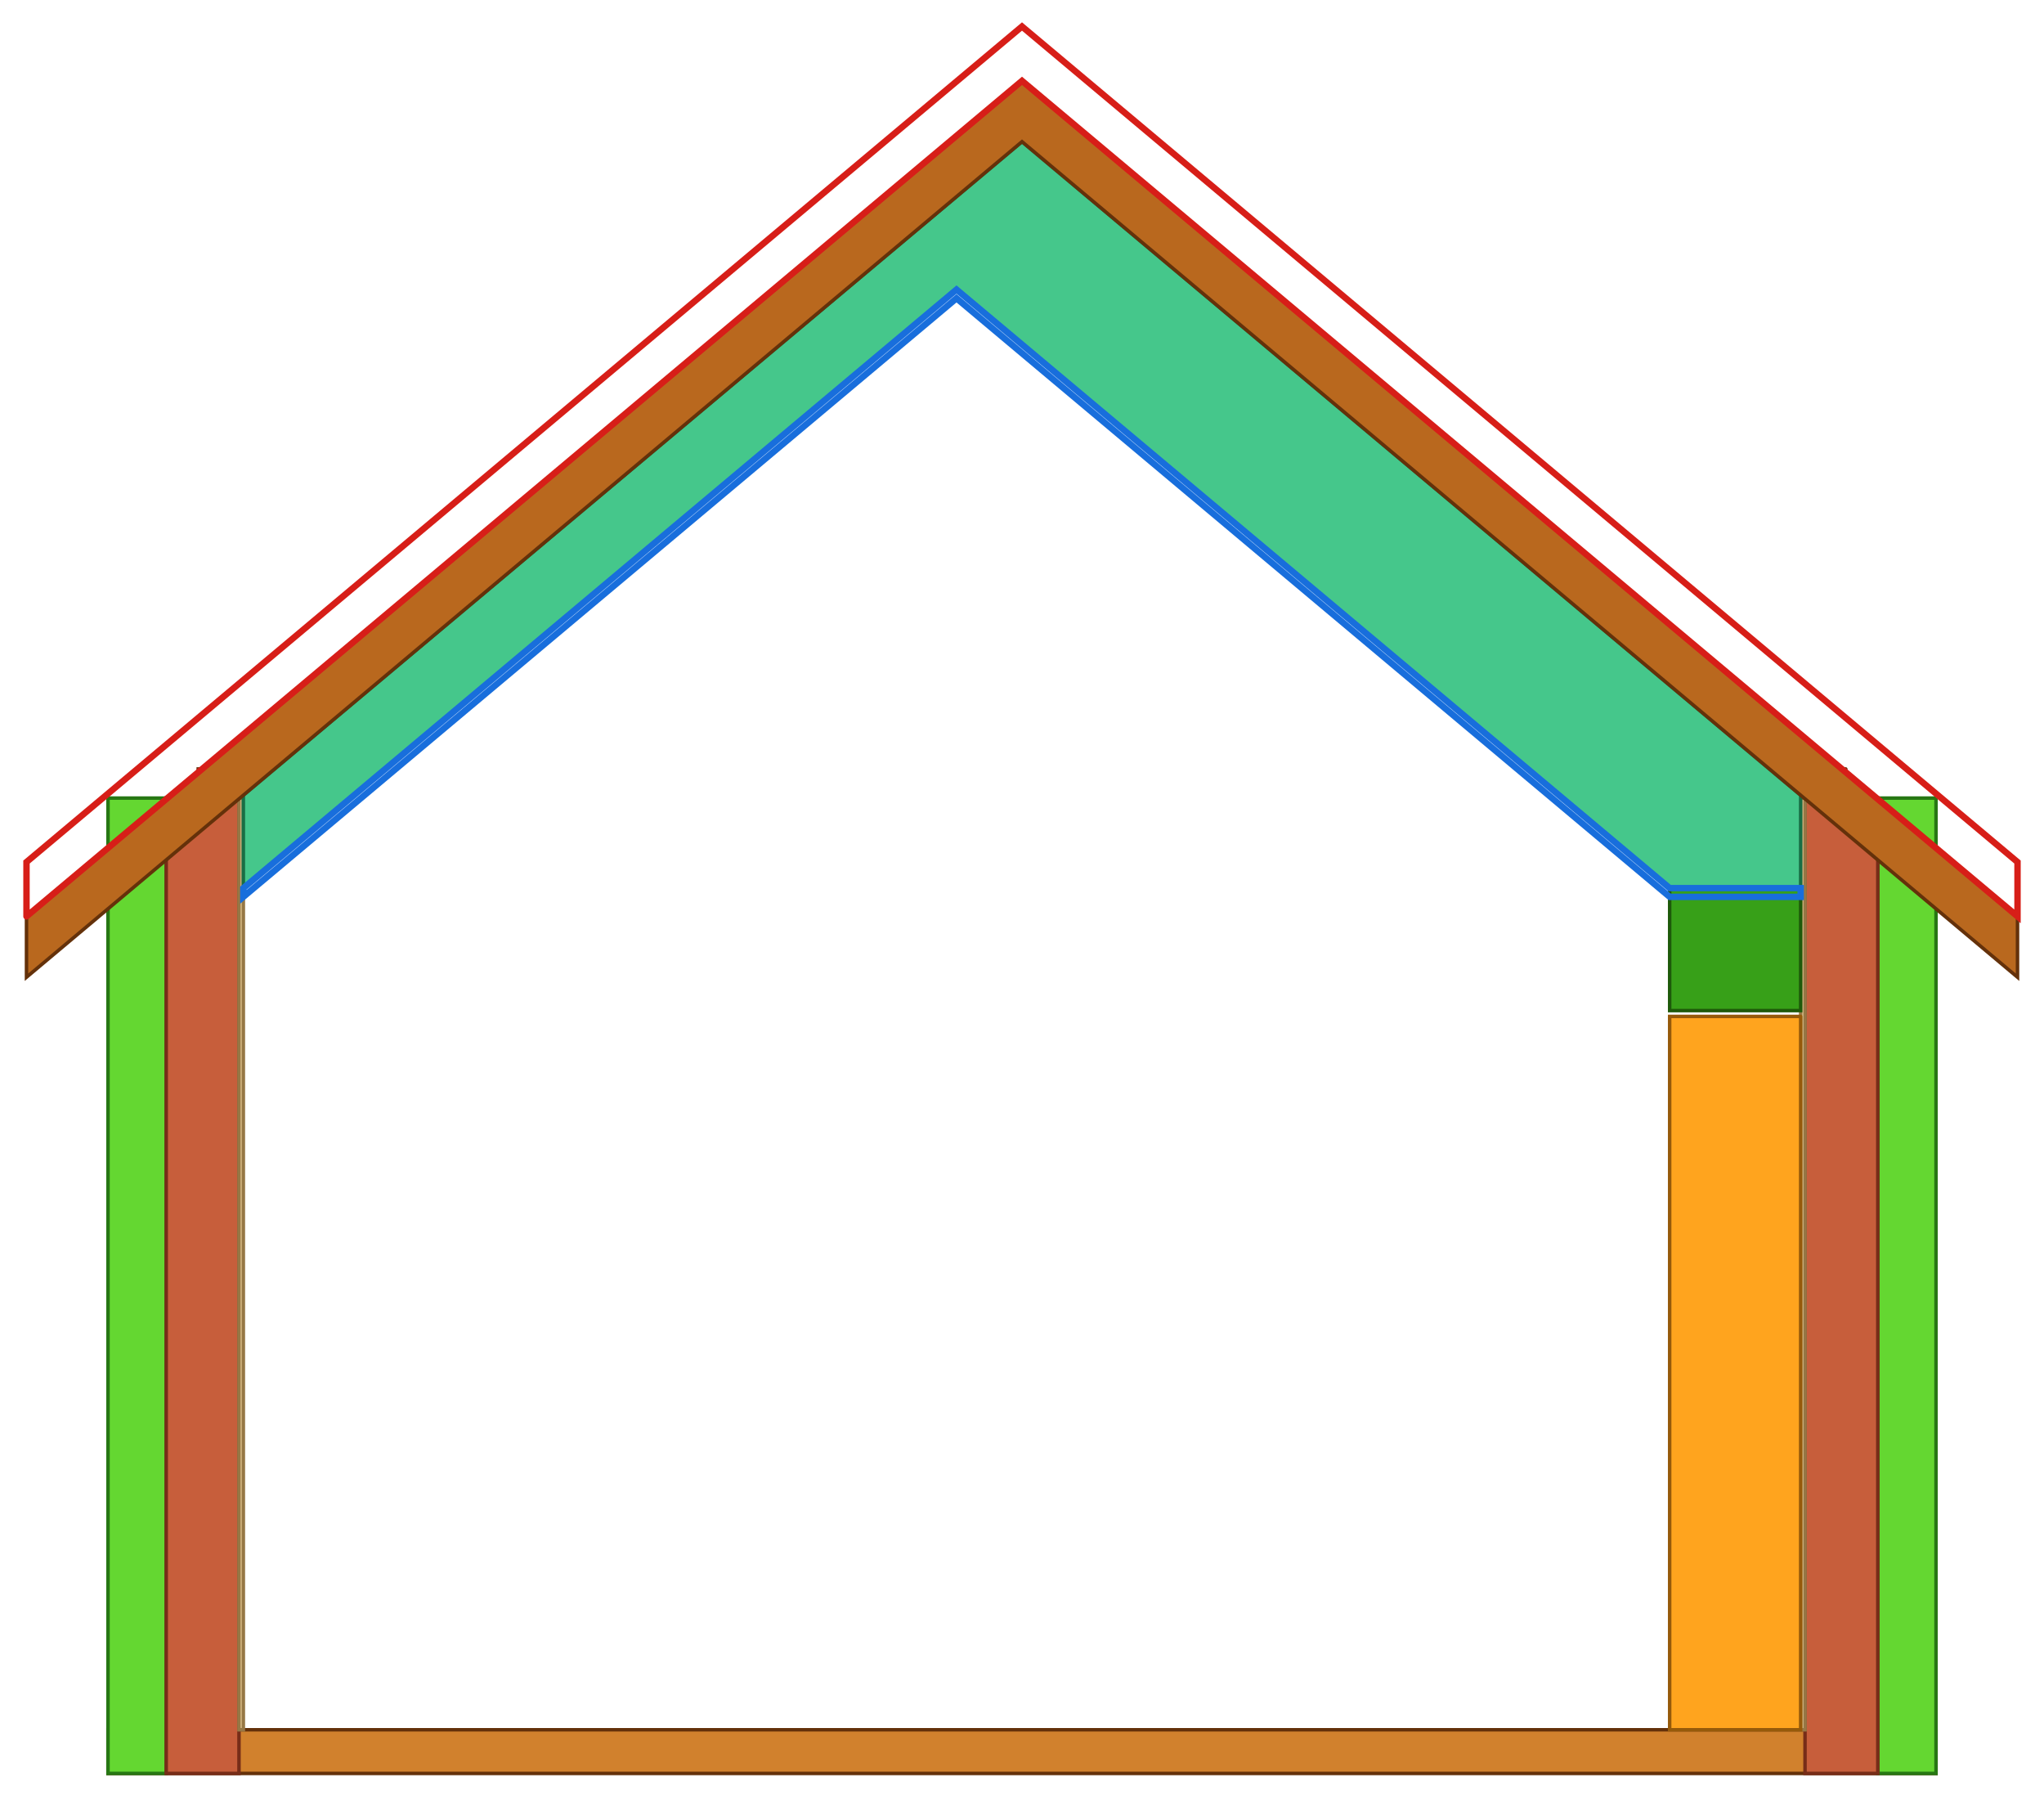
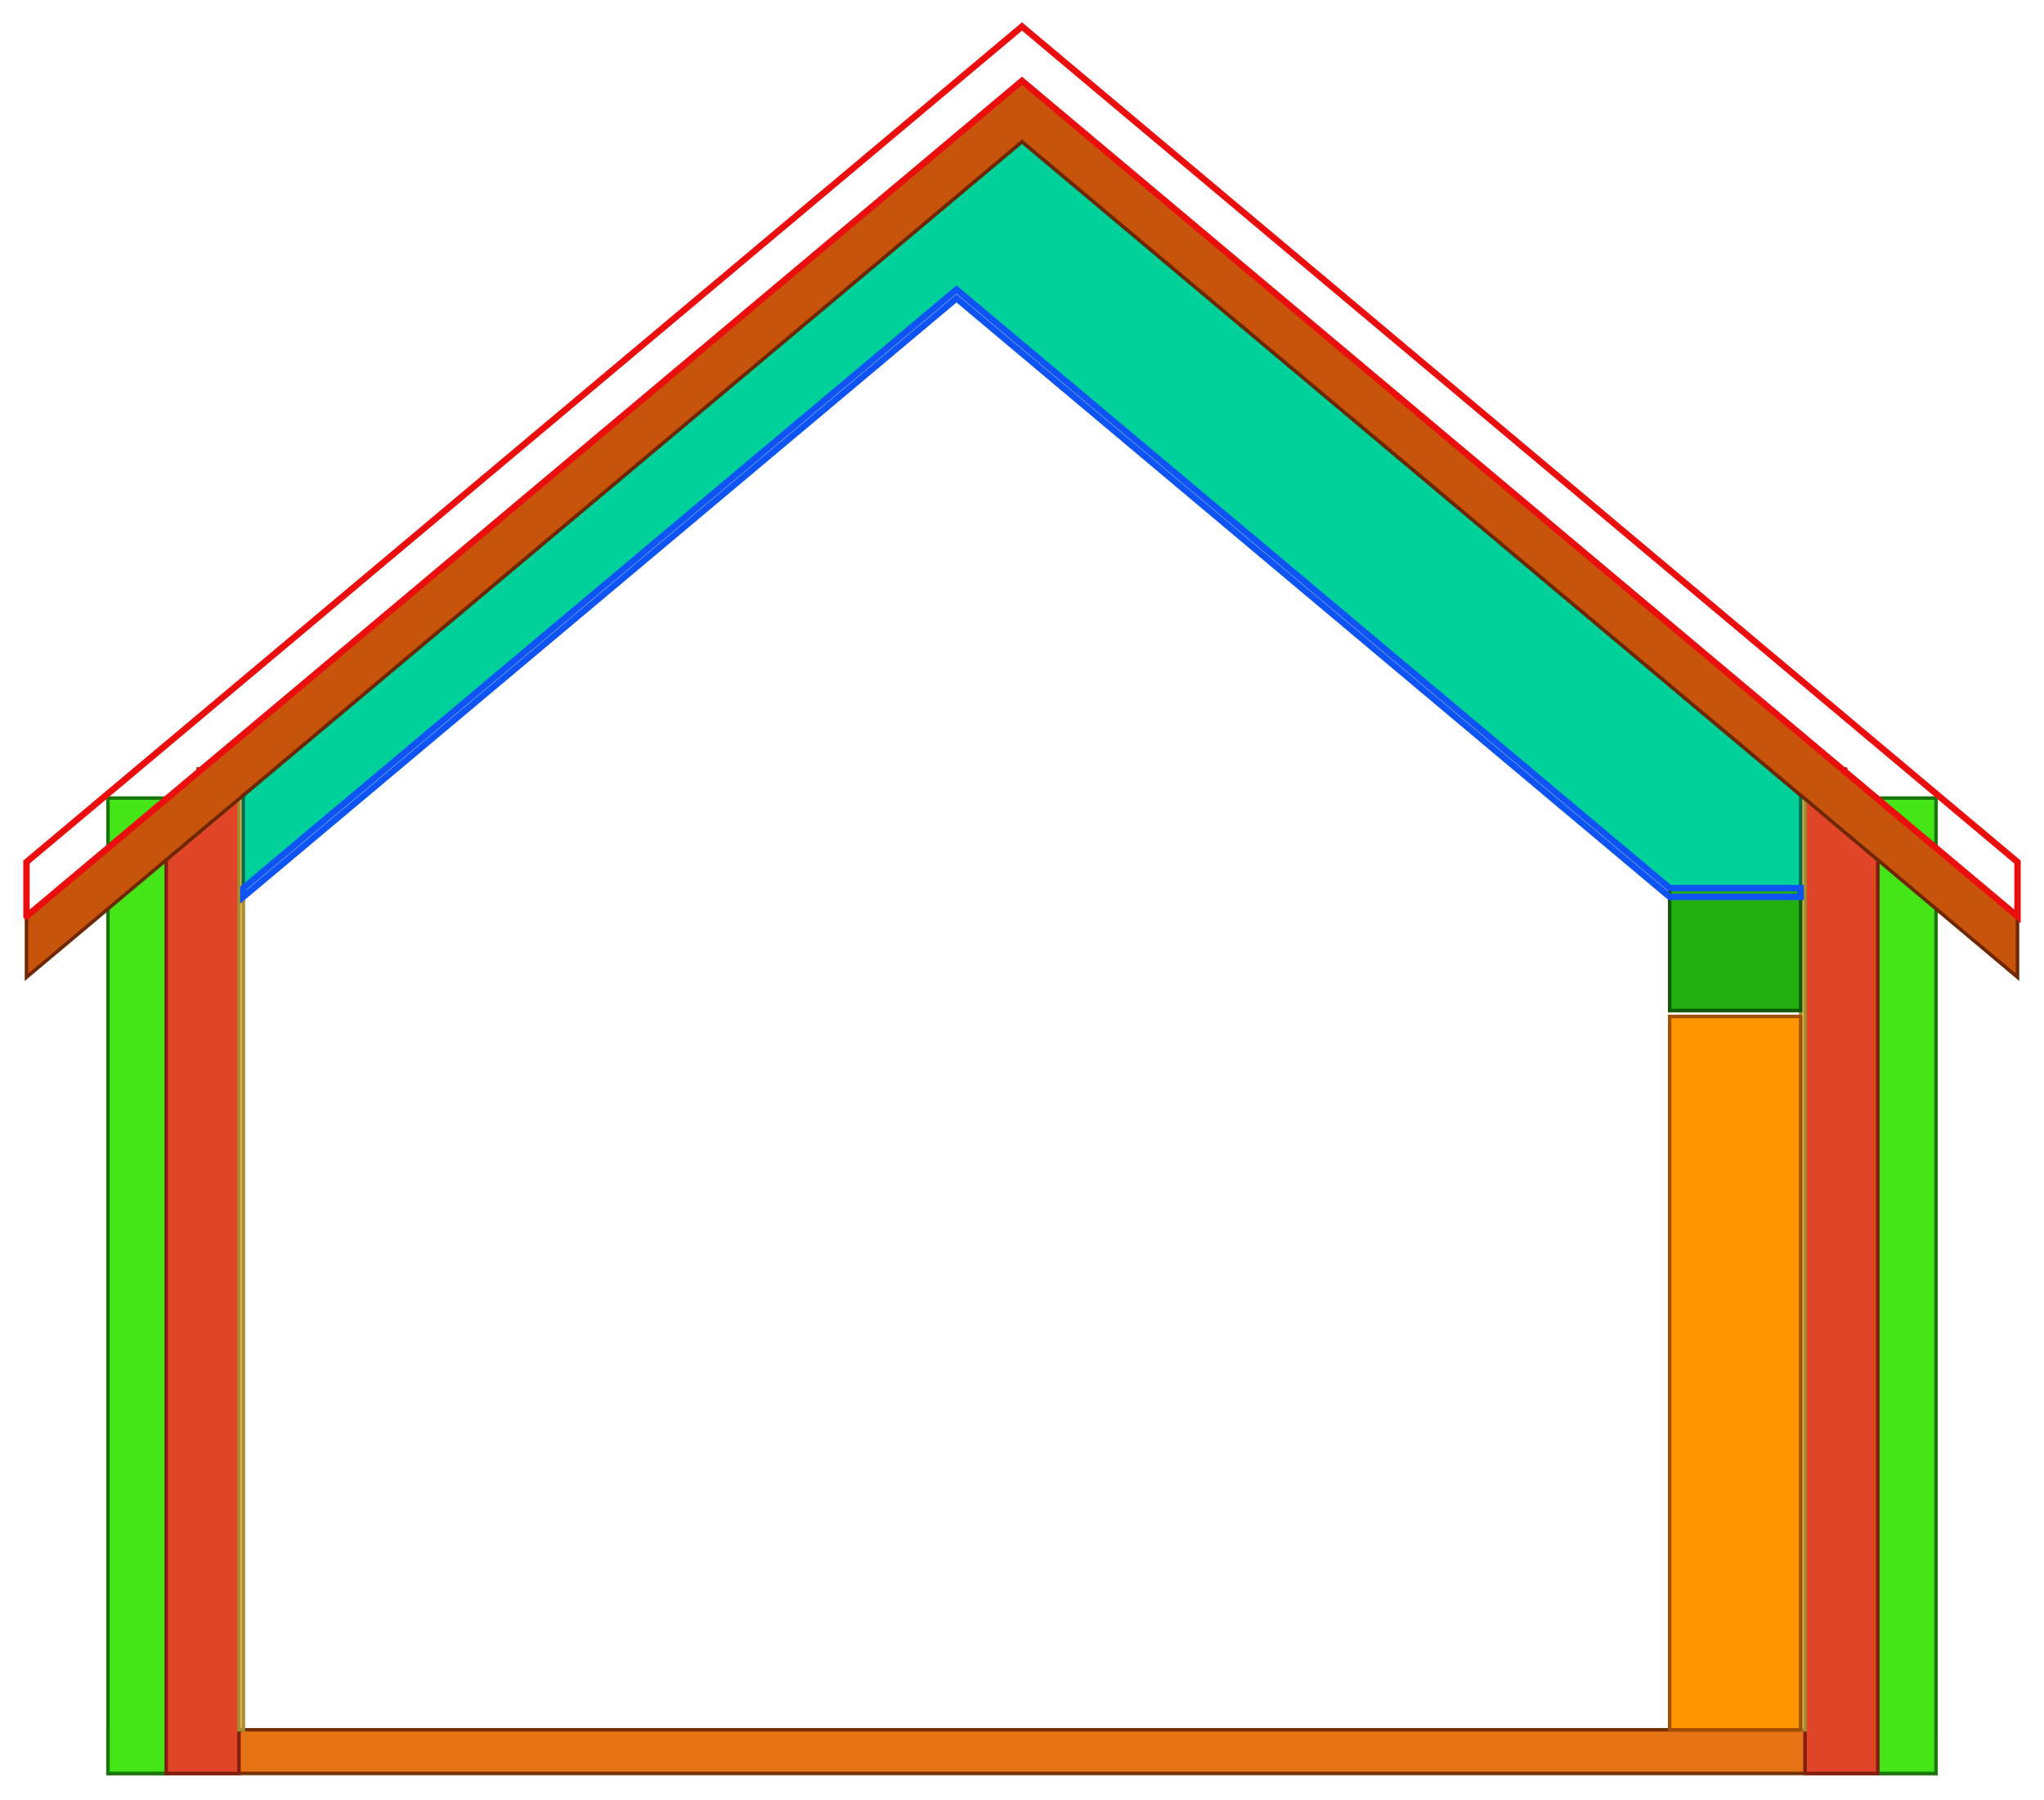
<svg xmlns="http://www.w3.org/2000/svg" width="7022.0mm" height="6182.0mm" viewBox="-836.0 -5941.0 7022.0 6182.0" version="1.1">
  <g transform="scale(1,-1)" stroke-linecap="round">
-     <g fill="rgb(209,129,45)" stroke="rgb(100,49,10)" stroke-width="12.0" id="podlaha">
+     <g fill="rgb(230,115,20)" stroke="rgb(119,49,0)" stroke-width="12.0" id="podlaha">
      <path d="M 5815.0,0.0 L -465.0,0.0 L -465.0,-150.0 L 5815.0,-150.0 L 5815.0,0.0" />
    </g>
-     <g fill="rgb(100,215,49)" stroke="rgb(39,119,20)" stroke-width="12.0" id="eps">
+     <g fill="rgb(69,230,24)" stroke="rgb(24,119,10)" stroke-width="12.0" id="eps">
      <path d="M -265.0,3200.0 L -465.0,3200.0 L -465.0,-150.0 L -265.0,-150.0 L -265.0,3200.0" />
      <path d="M 5815.0,3200.0 L 5615.0,3200.0 L 5615.0,-150.0 L 5815.0,-150.0 L 5815.0,3200.0" />
    </g>
-     <g fill="rgb(199,94,59)" stroke="rgb(119,45,24)" stroke-width="12.0" id="zdivo">
+     <g fill="rgb(224,69,39)" stroke="rgb(129,30,14)" stroke-width="12.0" id="zdivo">
      <path d="M -15.0,3200.0 L -265.0,3200.0 L -265.0,-150.0 L -15.0,-150.0 L -15.0,3200.0" />
      <path d="M 5615.0,3200.0 L 5365.0,3200.0 L 5365.0,-150.0 L 5615.0,-150.0 L 5615.0,3200.0" />
    </g>
-     <g fill="rgb(244,215,160)" stroke="rgb(150,119,69)" stroke-width="12.0" id="omitka">
+     <g fill="rgb(255,224,119)" stroke="rgb(170,139,49)" stroke-width="12.0" id="omitka">
      <path d="M 0.0,3200.0 L -15.0,3200.0 L -15.0,0.0 L 0.0,0.0 L 0.0,3200.0" />
      <path d="M 5365.0,3200.0 L 5350.0,3200.0 L 5350.0,0.0 L 5365.0,0.0 L 5365.0,3200.0" />
    </g>
-     <g fill="rgb(69,199,139)" stroke="rgb(24,110,69)" stroke-width="12.0" id="vata">
+     <g fill="rgb(0,209,154)" stroke="rgb(0,110,74)" stroke-width="12.0" id="vata">
      <path d="M 0.0,2890.698 L 2450.0,4946.492 L 4900.0,2890.698 L 5350.0,2890.698 L 5350.0,3209.87 L 2675.0,5454.462 L 0.0,3209.87 L 0.0,2890.698" />
    </g>
-     <g fill="rgb(255,164,30)" stroke="rgb(150,90,10)" stroke-width="12.0" id="nabytek">
+     <g fill="rgb(255,150,0)" stroke="rgb(160,80,0)" stroke-width="12.0" id="nabytek">
      <path d="M 5350.0,2450.0 L 4900.0,2450.0 L 4900.0,0.0 L 5350.0,0.0 L 5350.0,2450.0" />
    </g>
-     <g fill="rgb(185,104,30)" stroke="rgb(100,49,10)" stroke-width="12.0" id="pozednice">
+     <g fill="rgb(199,84,10)" stroke="rgb(110,39,0)" stroke-width="12.0" id="pozednice">
      <path d="M -15.0,3300.0 L -155.0,3300.0 L -155.0,3200.0 L -15.0,3200.0 L -15.0,3300.0" />
      <path d="M 5505.0,3300.0 L 5365.0,3300.0 L 5365.0,3200.0 L 5505.0,3200.0 L 5505.0,3300.0" />
    </g>
-     <g fill="rgb(185,104,30)" stroke="rgb(100,49,10)" stroke-width="12.0" id="krov">
+     <g fill="rgb(199,84,10)" stroke="rgb(110,39,0)" stroke-width="12.0" id="krov">
      <path d="M 6095.0,2793.606 L 2675.0,5663.327 L -745.0,2793.606 L -745.0,2584.741 L 2675.0,5454.462 L 6095.0,2584.741 L 6095.0,2793.606" />
    </g>
-     <g fill="rgb(55,160,24)" stroke="rgb(30,90,10)" stroke-width="12.0" id="soffit">
+     <g fill="rgb(34,174,14)" stroke="rgb(14,90,4)" stroke-width="12.0" id="soffit">
      <path d="M 5350.0,2890.698 L 4900.0,2890.698 L 4900.0,2470.0 L 5350.0,2470.0 L 5350.0,2890.698" />
    </g>
-     <g fill="none" stroke="rgb(24,110,220)" stroke-width="22.0" id="podhled">
+     <g fill="none" stroke="rgb(14,84,244)" stroke-width="22.0" id="podhled">
      <path d="M 4900.0,2890.698 L 2450.0,4946.492 L 0.0,2890.698 L 0.0,2860.698 L 2450.0,4916.492 L 4900.0,2860.698 L 5350.0,2860.698 L 5350.0,2890.698 L 4900.0,2890.698" />
    </g>
-     <g fill="none" stroke="rgb(215,30,24)" stroke-width="22.0" id="krytina">
+     <g fill="none" stroke="rgb(234,14,14)" stroke-width="22.0" id="krytina">
      <path d="M -745.0,2793.606 L 2675.0,5663.327 L 6095.0,2793.606 L 6095.0,2980.279 L 2675.0,5850.0 L -745.0,2980.279 L -745.0,2793.606" />
    </g>
  </g>
</svg>
